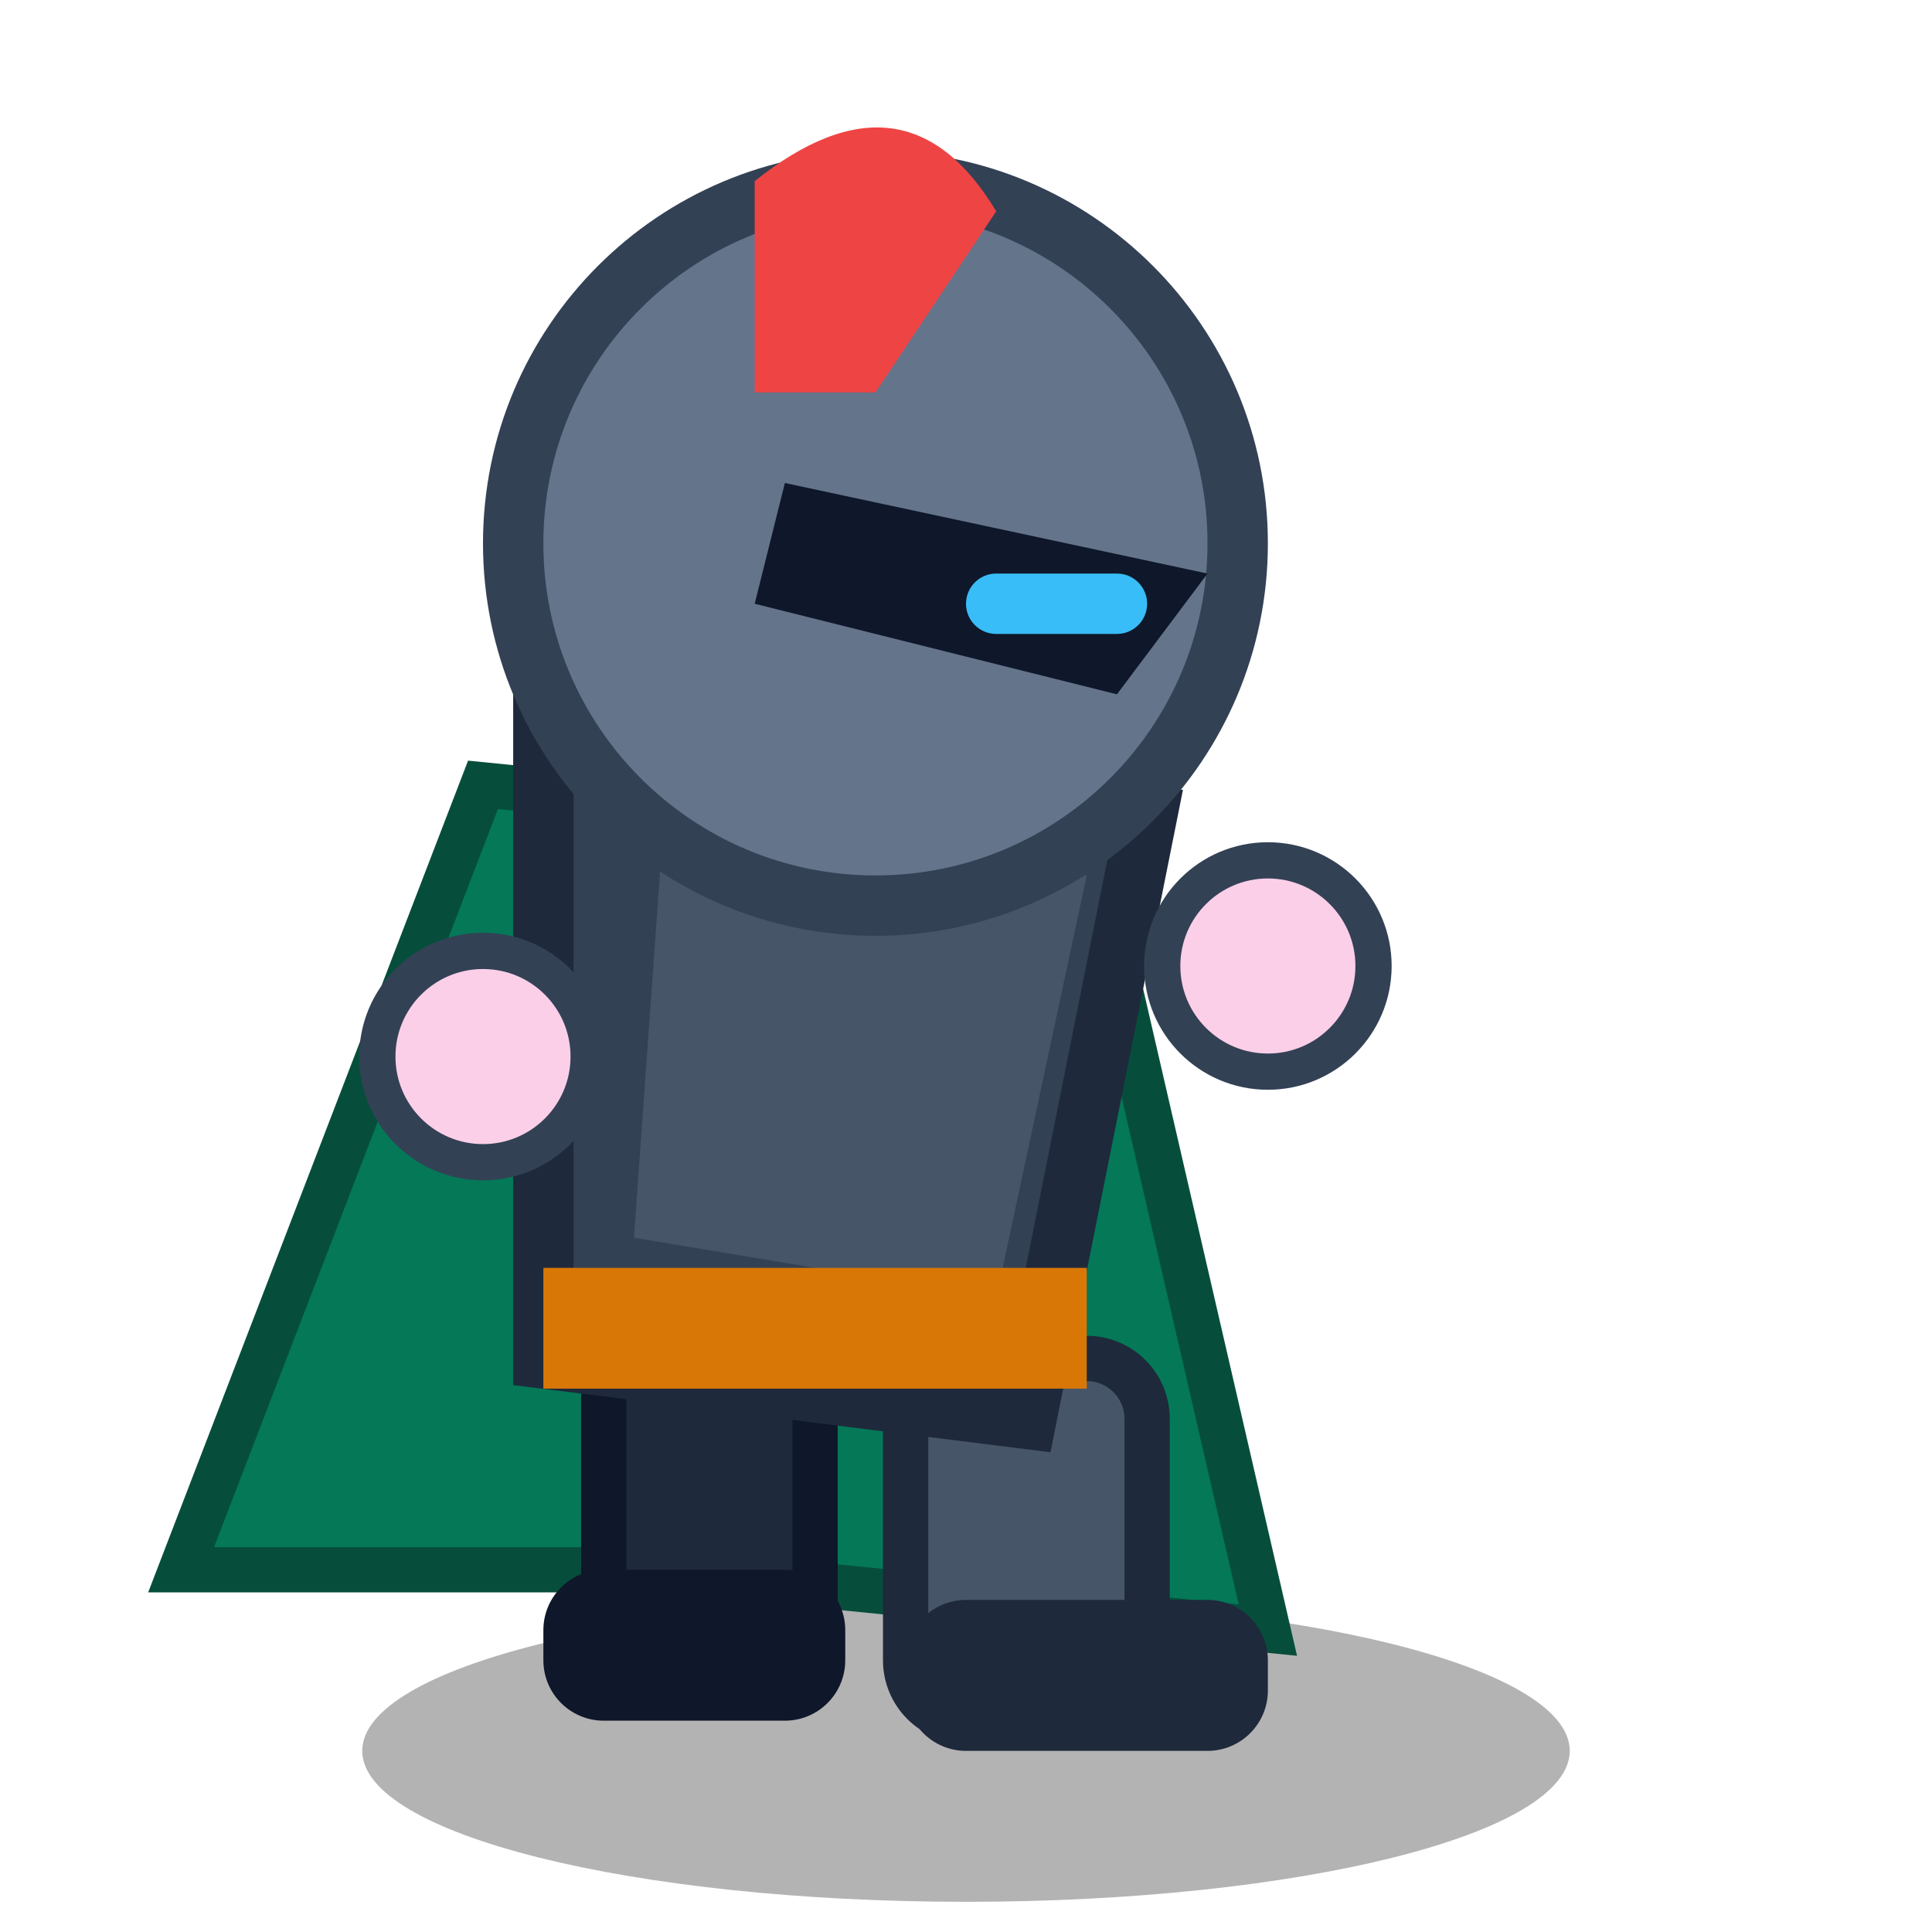
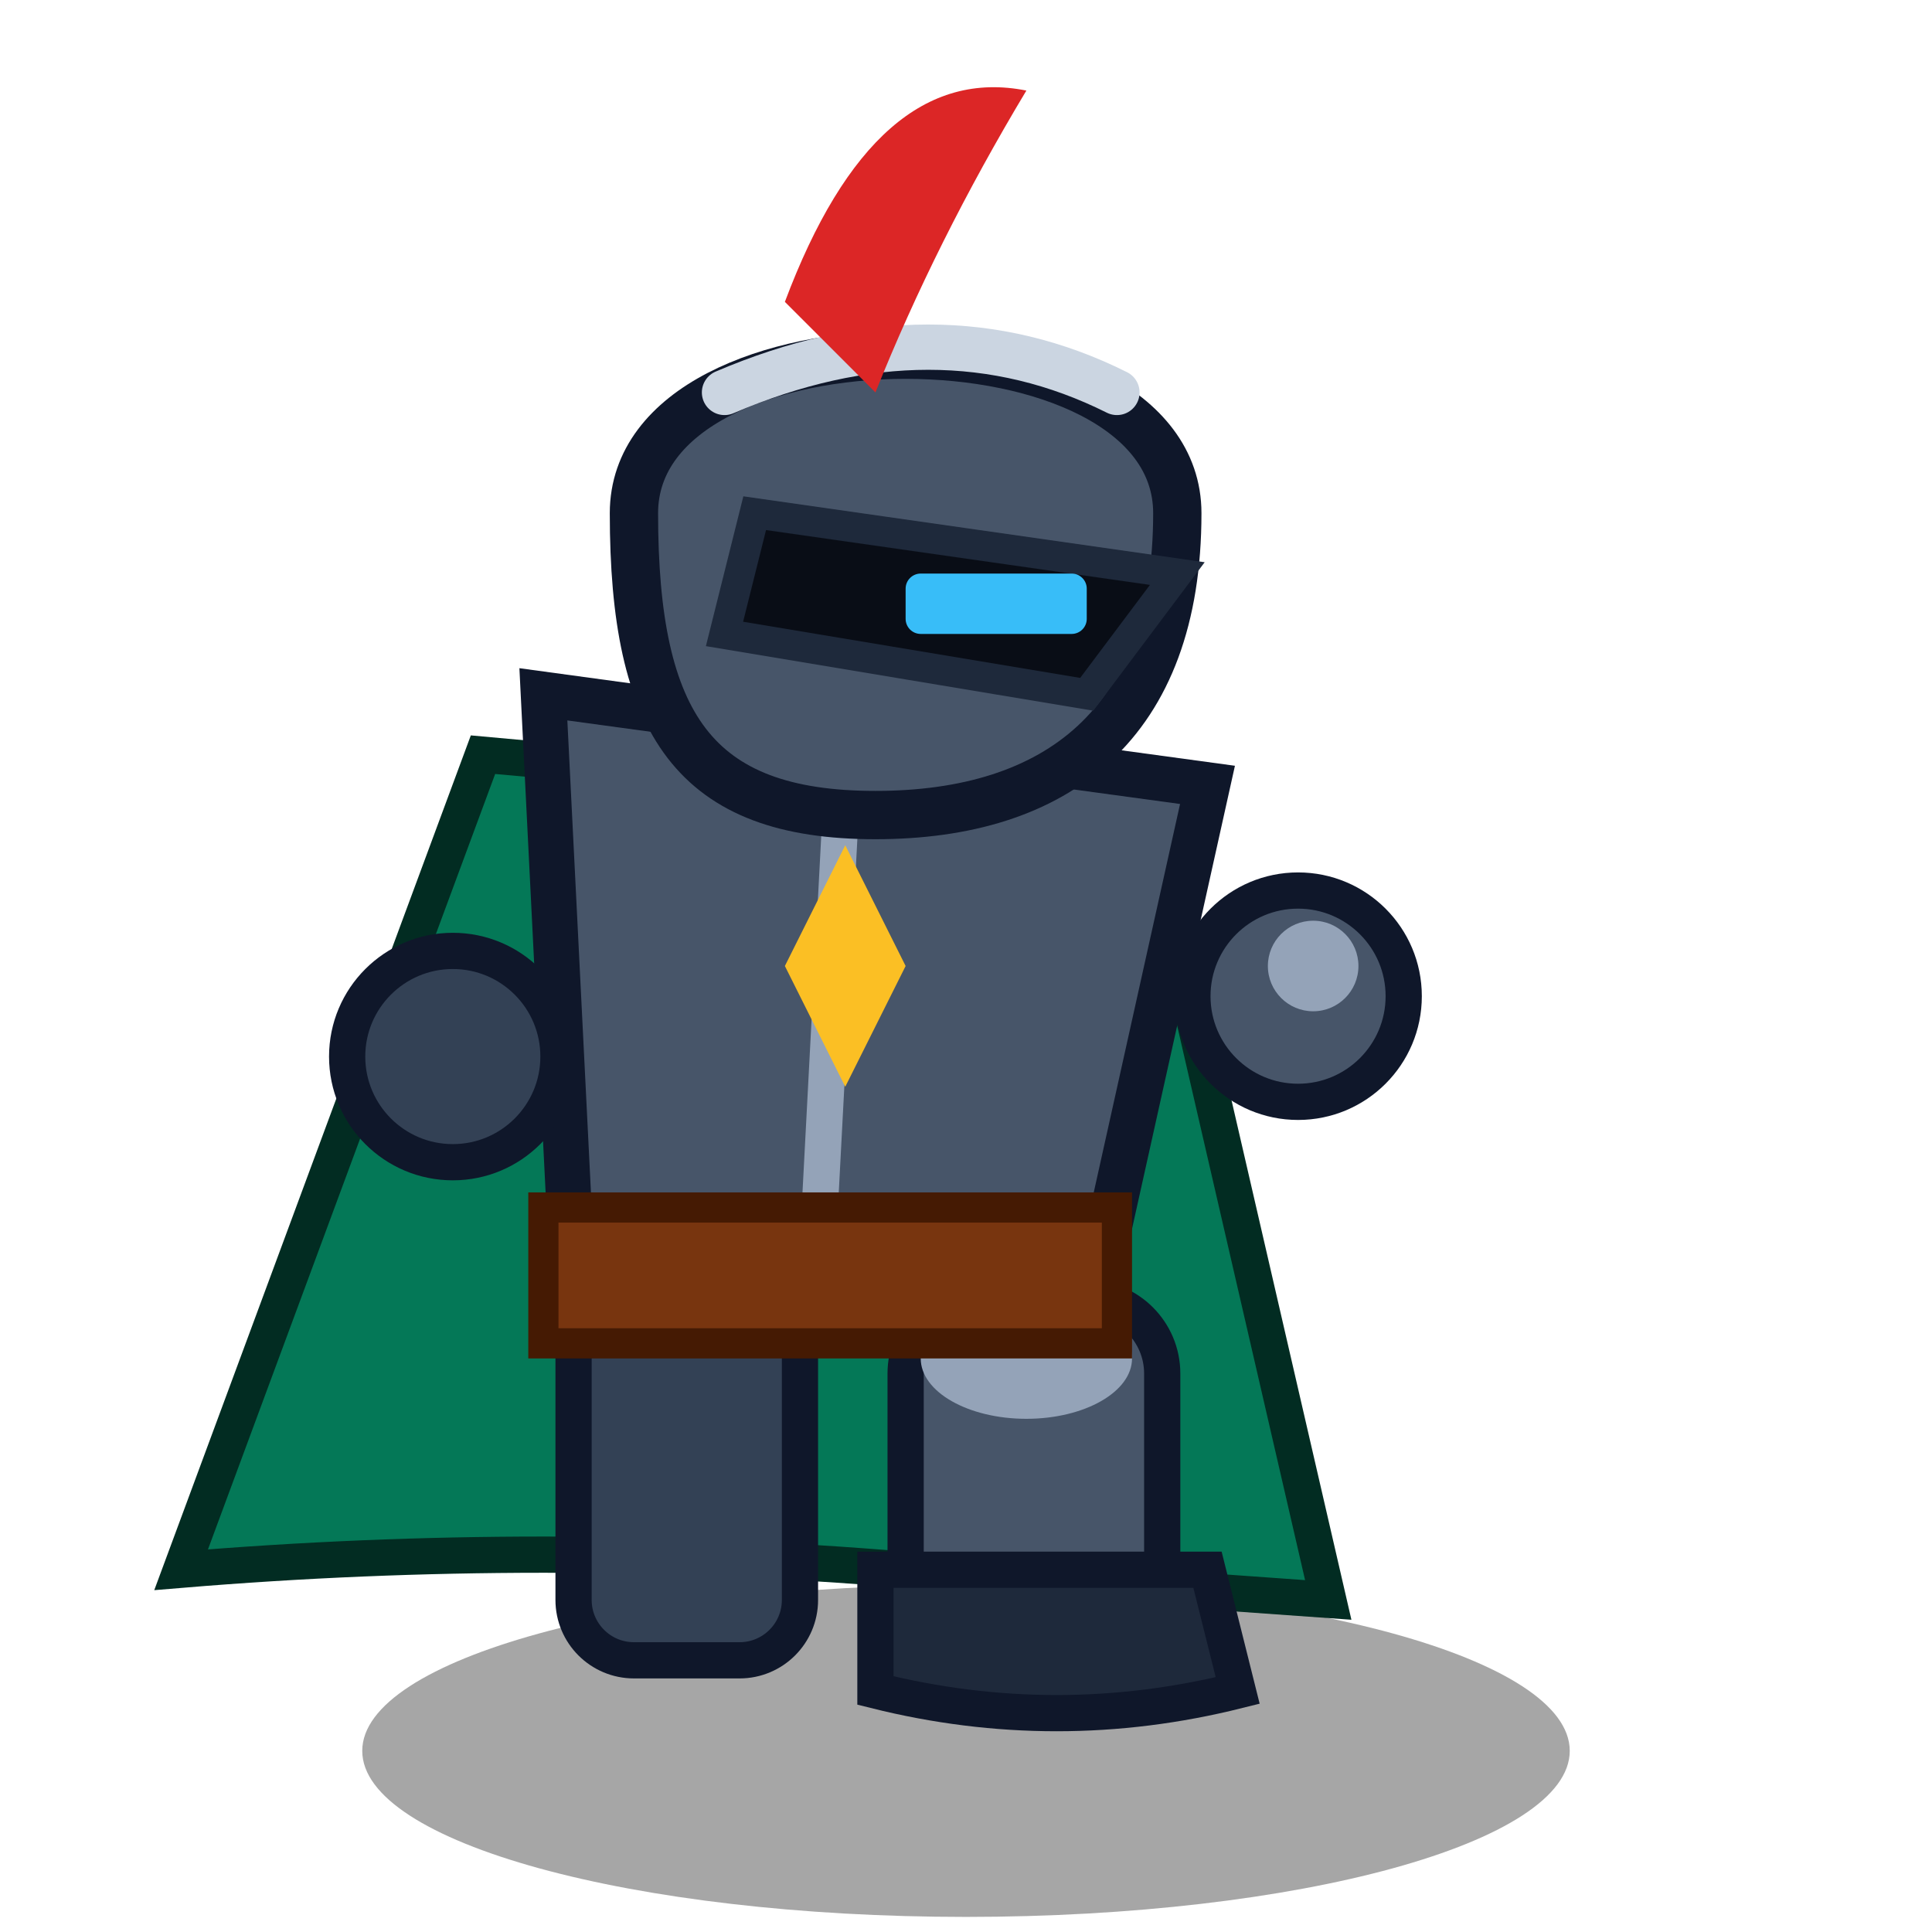
<svg xmlns="http://www.w3.org/2000/svg" viewBox="0 0 64 64" width="64" height="64">
-   <ellipse cx="32" cy="58" rx="20" ry="5" fill="rgba(0,0,0,0.3)" />
-   <path d="M16 26 L6 52 L22 52 L42 54 L36 28 Z" fill="#047857" stroke="#064e3b" stroke-width="1.5" />
-   <rect x="20" y="44" width="7" height="12" rx="2" fill="#1e293b" stroke="#0f172a" stroke-width="1.5" />
-   <rect x="18" y="52" width="10" height="5" rx="2" fill="#0f172a" />
-   <rect x="30" y="45" width="8" height="12" rx="2" fill="#475569" stroke="#1e293b" stroke-width="1.5" />
-   <rect x="30" y="53" width="12" height="5" rx="2" fill="#1e293b" />
-   <path d="M18 24 L38 27 L34 47 L18 45 Z" fill="#334155" stroke="#1e293b" stroke-width="2" />
-   <path d="M22 27 L36 29 L33 43 L21 41 Z" fill="#475569" />
-   <rect x="18" y="42" width="18" height="4" fill="#d97706" />
-   <circle cx="16" cy="35" r="3.5" fill="#fbcfe8" stroke="#334155" stroke-width="1.2" />
-   <circle cx="42" cy="32" r="3.5" fill="#fbcfe8" stroke="#334155" stroke-width="1.2" />
-   <circle cx="29" cy="18" r="12" fill="#64748b" stroke="#334155" stroke-width="2" />
-   <path d="M25 6 Q30 2 33 7 L29 13 L25 13 Z" fill="#ef4444" />
-   <polygon points="26,16 40,19 37,23 25,20" fill="#0f172a" />
-   <rect x="32" y="19" width="6" height="2" rx="1" fill="#38bdf8" />
+   <ellipse cx="32" cy="58" rx="20" ry="5.5" fill="rgba(0,0,0,0.35)" />
+   <path d="M16 25 L6 52 Q18 51 30 52 L44 53 L38 27 Z" fill="#047857" stroke="#022c22" stroke-width="1.2" />
+   <rect x="19" y="43" width="7.5" height="12" rx="2" fill="#334155" stroke="#0f172a" stroke-width="1.2" />
+   <rect x="30" y="43" width="8.5" height="13" rx="2.5" fill="#475569" stroke="#0f172a" stroke-width="1.2" />
+   <ellipse cx="34" cy="45" rx="3.5" ry="2" fill="#94a3b8" />
+   <path d="M29 52 L40 52 L41 56 Q35 57.5 29 56 Z" fill="#1e293b" stroke="#0f172a" stroke-width="1.2" />
+   <path d="M18 23 L40 26 L36 44 L19 43 Z" fill="#475569" stroke="#0f172a" stroke-width="1.5" />
+   <line x1="28" y1="24" x2="27" y2="43" stroke="#94a3b8" stroke-width="1.2" />
+   <polygon points="28,28 30,32 28,36 26,32" fill="#fbbf24" />
+   <rect x="18" y="40" width="19" height="4.5" fill="#78350f" stroke="#451a03" stroke-width="1" />
+   <ellipse cx="15" cy="35" rx="3.5" ry="3.5" fill="#334155" stroke="#0f172a" stroke-width="1.2" />
+   <ellipse cx="43" cy="33" rx="3.5" ry="3.5" fill="#475569" stroke="#0f172a" stroke-width="1.2" />
+   <circle cx="43.5" cy="32" r="1.5" fill="#94a3b8" />
+   <path d="M21 17 C21 10 39 10 39 17 C39 24 35 27 29 27 C23 27 21 24 21 17 Z" fill="#475569" stroke="#0f172a" stroke-width="1.6" />
+   <path d="M24 13 Q31 10 37 13" stroke="#cbd5e1" stroke-width="1.5" stroke-linecap="round" fill="none" />
+   <polygon points="25,17 39,19 36,23 24,21" fill="#090d16" stroke="#1e293b" stroke-width="1" />
+   <rect x="30" y="19" width="6" height="2" rx="0.5" fill="#38bdf8" />
+   <path d="M26 10 Q29 2 34 3 Q31 8 29 13 Z" fill="#dc2626" />
</svg>
